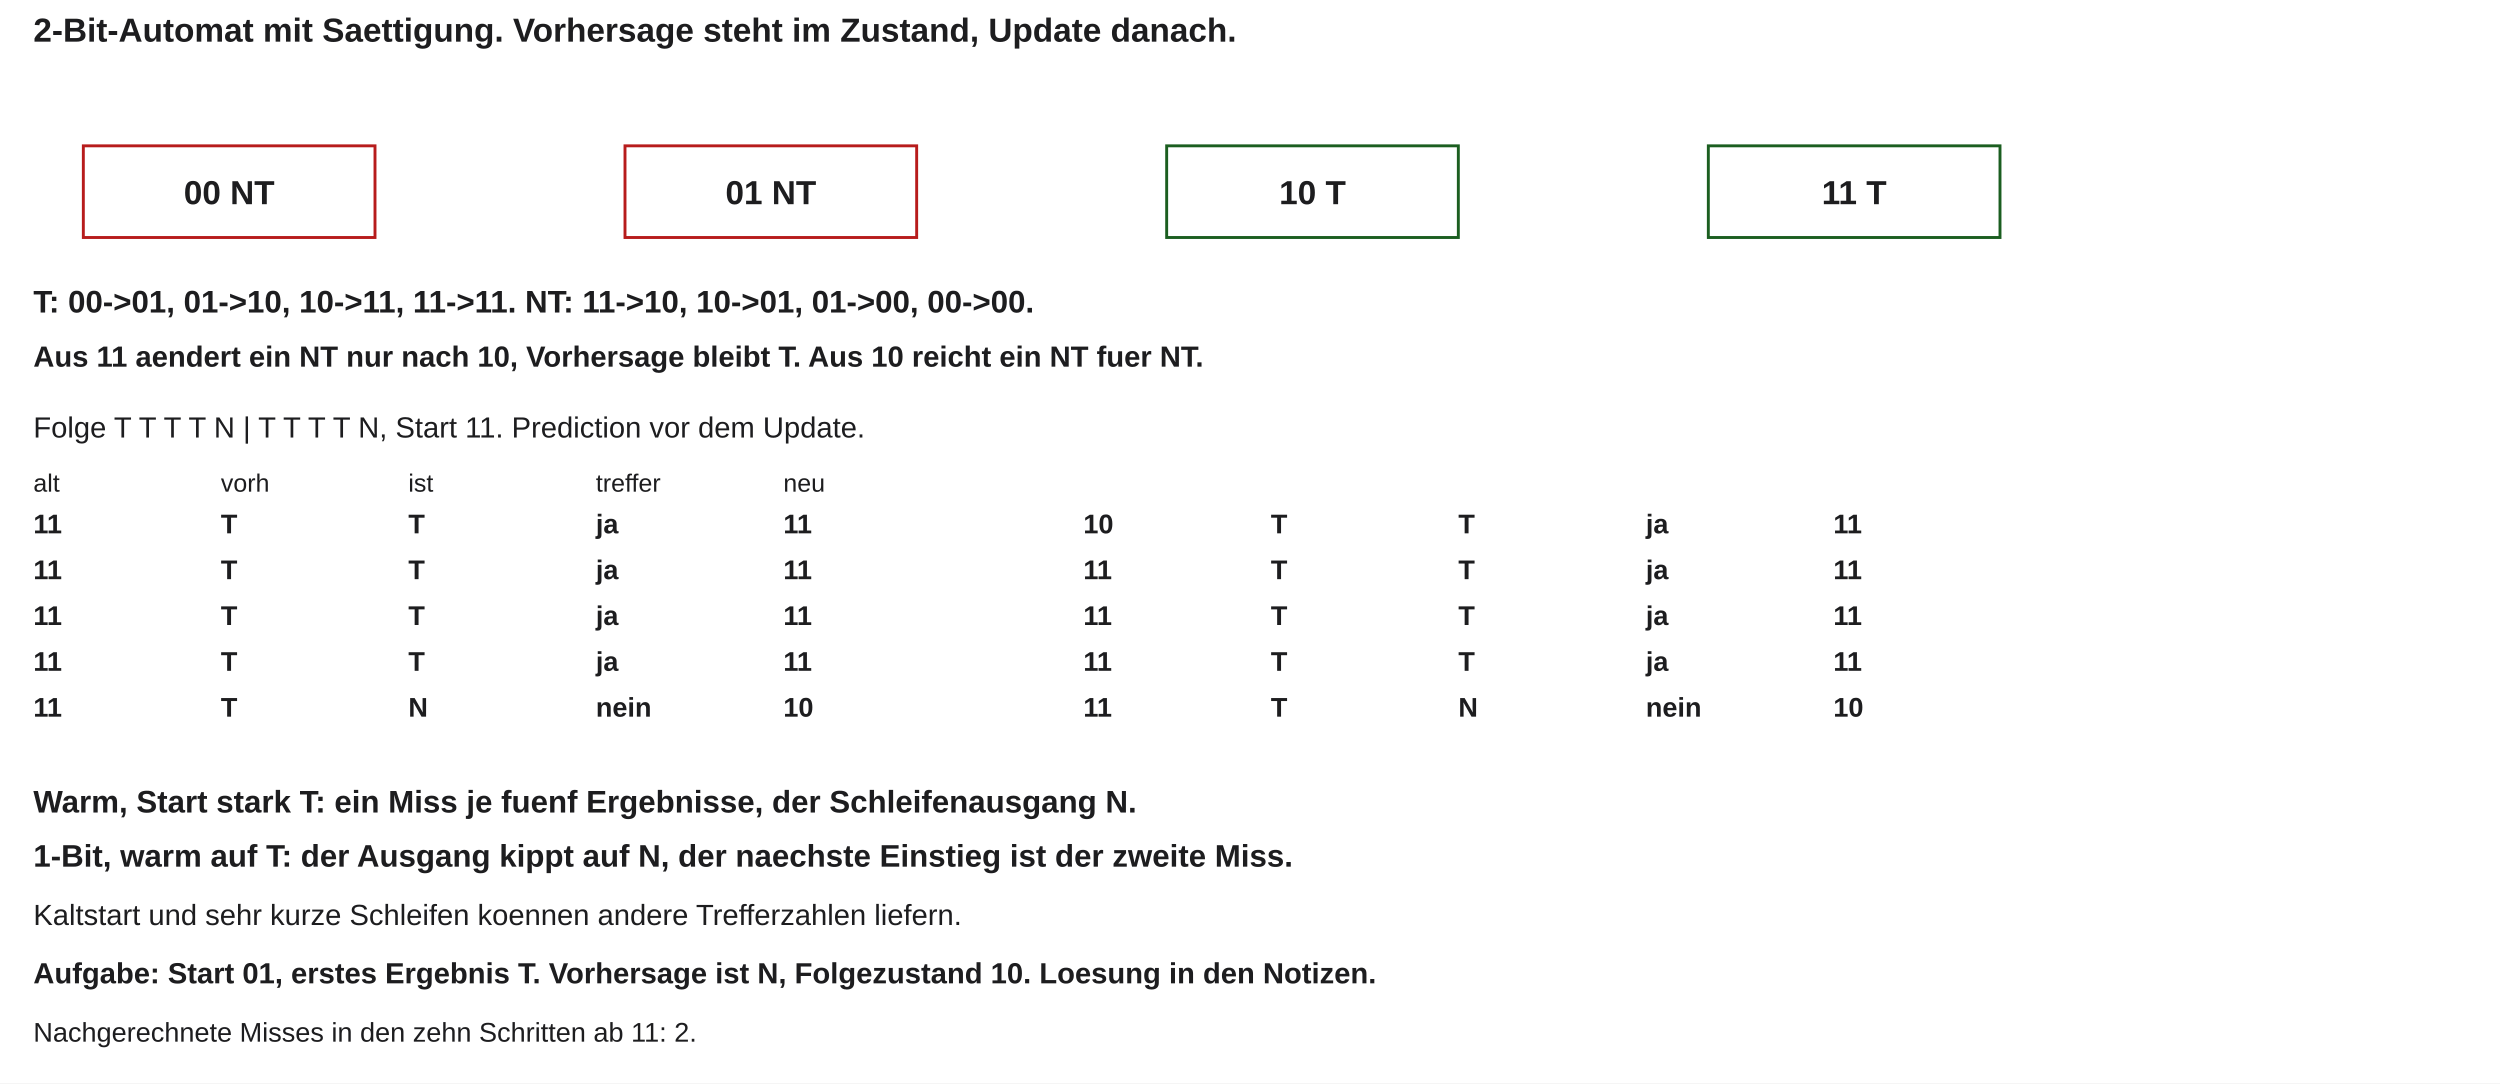
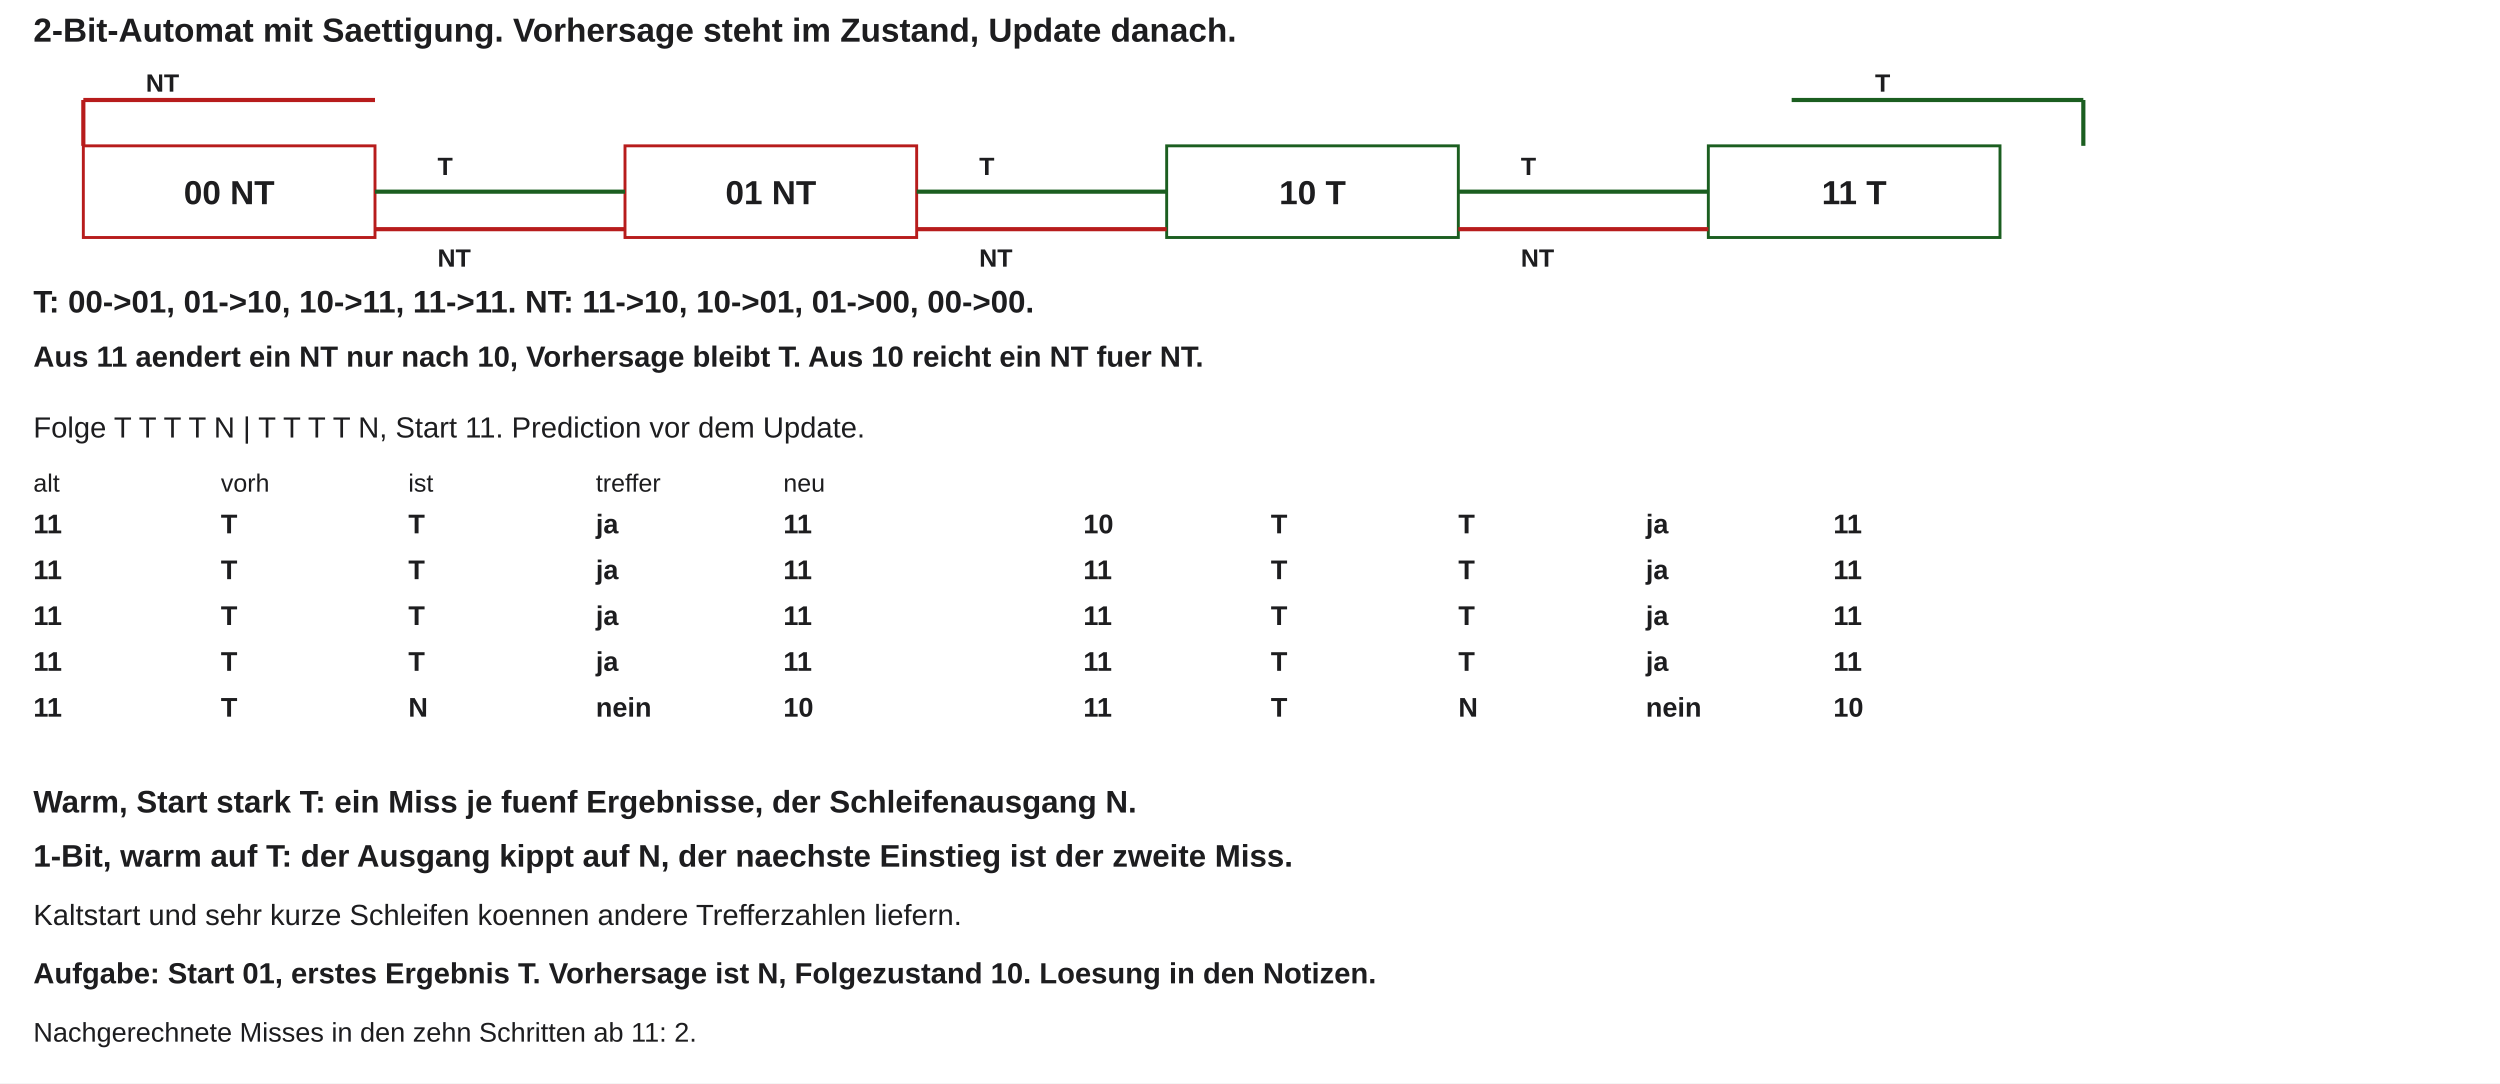
<svg xmlns="http://www.w3.org/2000/svg" viewBox="0 0 1200 520" width="1200" height="520">
  <rect width="1200" height="520" fill="#fff" />
  <style>text{font-family:Arial,Helvetica,sans-serif;fill:#1D1D1F}</style>
  <text x="16" y="20" font-size="16" font-weight="600" fill="#1D1D1F" text-anchor="start">2-Bit-Automat mit Saettigung. Vorhersage steht im Zustand, Update danach.</text>
  <rect x="40" y="70" width="140" height="44" fill="#fff" stroke="#B71C1C" stroke-width="1.4" />
  <text x="110" y="98" font-size="16" font-weight="700" fill="#B71C1C" text-anchor="middle">00 NT</text>
  <rect x="300" y="70" width="140" height="44" fill="#fff" stroke="#B71C1C" stroke-width="1.4" />
  <text x="370" y="98" font-size="16" font-weight="700" fill="#B71C1C" text-anchor="middle">01 NT</text>
  <rect x="560" y="70" width="140" height="44" fill="#fff" stroke="#1B5E20" stroke-width="1.4" />
  <text x="630" y="98" font-size="16" font-weight="700" fill="#1B5E20" text-anchor="middle">10 T</text>
  <rect x="820" y="70" width="140" height="44" fill="#fff" stroke="#1B5E20" stroke-width="1.4" />
  <text x="890" y="98" font-size="16" font-weight="700" fill="#1B5E20" text-anchor="middle">11 T</text>
+   <line x1="180" y1="92" x2="300" y2="92" stroke="#1B5E20" stroke-width="2" />
+   <line x1="440" y1="92" x2="560" y2="92" stroke="#1B5E20" stroke-width="2" />
+   <line x1="700" y1="92" x2="820" y2="92" stroke="#1B5E20" stroke-width="2" />
+   <text x="210" y="84" font-size="12" font-weight="600" fill="#1B5E20" text-anchor="start">T</text>
+   <text x="470" y="84" font-size="12" font-weight="600" fill="#1B5E20" text-anchor="start">T</text>
+   <text x="730" y="84" font-size="12" font-weight="600" fill="#1B5E20" text-anchor="start">T</text>
+   <line x1="820" y1="110" x2="700" y2="110" stroke="#B71C1C" stroke-width="2" />
+   <line x1="560" y1="110" x2="440" y2="110" stroke="#B71C1C" stroke-width="2" />
+   <line x1="300" y1="110" x2="180" y2="110" stroke="#B71C1C" stroke-width="2" />
+   <text x="730" y="128" font-size="12" font-weight="600" fill="#B71C1C" text-anchor="start">NT</text>
+   <text x="470" y="128" font-size="12" font-weight="600" fill="#B71C1C" text-anchor="start">NT</text>
+   <text x="210" y="128" font-size="12" font-weight="600" fill="#B71C1C" text-anchor="start">NT</text>
+   <line x1="40" y1="48" x2="40" y2="70" stroke="#B71C1C" stroke-width="2" />
+   <line x1="180" y1="48" x2="40" y2="48" stroke="#B71C1C" stroke-width="2" />
+   <text x="70" y="44" font-size="12" font-weight="600" fill="#B71C1C" text-anchor="start">NT</text>
+   <line x1="860" y1="48" x2="1000" y2="48" stroke="#1B5E20" stroke-width="2" />
+   <line x1="1000" y1="48" x2="1000" y2="70" stroke="#1B5E20" stroke-width="2" />
+   <text x="900" y="44" font-size="12" font-weight="600" fill="#1B5E20" text-anchor="start">T</text>
  <text x="16" y="150" font-size="15" font-weight="600" fill="#1D1D1F" text-anchor="start">T: 00-&gt;01, 01-&gt;10, 10-&gt;11, 11-&gt;11. NT: 11-&gt;10, 10-&gt;01, 01-&gt;00, 00-&gt;00.</text>
  <text x="16" y="176" font-size="14" font-weight="600" fill="#E65100" text-anchor="start">Aus 11 aendert ein NT nur nach 10, Vorhersage bleibt T. Aus 10 reicht ein NT fuer NT.</text>
  <text x="16" y="210" font-size="14" font-weight="400" fill="#5F6368" text-anchor="start">Folge T T T T N | T T T T N, Start 11. Prediction vor dem Update.</text>
  <text x="16" y="236" font-size="12" font-weight="400" fill="#5F6368" text-anchor="start">alt</text>
  <text x="106" y="236" font-size="12" font-weight="400" fill="#5F6368" text-anchor="start">vorh</text>
  <text x="196" y="236" font-size="12" font-weight="400" fill="#5F6368" text-anchor="start">ist</text>
  <text x="286" y="236" font-size="12" font-weight="400" fill="#5F6368" text-anchor="start">treffer</text>
  <text x="376" y="236" font-size="12" font-weight="400" fill="#5F6368" text-anchor="start">neu</text>
  <text x="16" y="256" font-size="13" font-weight="600" fill="#1B5E20" text-anchor="start">11</text>
  <text x="106" y="256" font-size="13" font-weight="600" fill="#1B5E20" text-anchor="start">T</text>
  <text x="196" y="256" font-size="13" font-weight="600" fill="#1B5E20" text-anchor="start">T</text>
  <text x="286" y="256" font-size="13" font-weight="600" fill="#1B5E20" text-anchor="start">ja</text>
  <text x="376" y="256" font-size="13" font-weight="600" fill="#1B5E20" text-anchor="start">11</text>
  <text x="16" y="278" font-size="13" font-weight="600" fill="#1B5E20" text-anchor="start">11</text>
  <text x="106" y="278" font-size="13" font-weight="600" fill="#1B5E20" text-anchor="start">T</text>
  <text x="196" y="278" font-size="13" font-weight="600" fill="#1B5E20" text-anchor="start">T</text>
  <text x="286" y="278" font-size="13" font-weight="600" fill="#1B5E20" text-anchor="start">ja</text>
  <text x="376" y="278" font-size="13" font-weight="600" fill="#1B5E20" text-anchor="start">11</text>
  <text x="16" y="300" font-size="13" font-weight="600" fill="#1B5E20" text-anchor="start">11</text>
  <text x="106" y="300" font-size="13" font-weight="600" fill="#1B5E20" text-anchor="start">T</text>
  <text x="196" y="300" font-size="13" font-weight="600" fill="#1B5E20" text-anchor="start">T</text>
  <text x="286" y="300" font-size="13" font-weight="600" fill="#1B5E20" text-anchor="start">ja</text>
  <text x="376" y="300" font-size="13" font-weight="600" fill="#1B5E20" text-anchor="start">11</text>
  <text x="16" y="322" font-size="13" font-weight="600" fill="#1B5E20" text-anchor="start">11</text>
  <text x="106" y="322" font-size="13" font-weight="600" fill="#1B5E20" text-anchor="start">T</text>
  <text x="196" y="322" font-size="13" font-weight="600" fill="#1B5E20" text-anchor="start">T</text>
  <text x="286" y="322" font-size="13" font-weight="600" fill="#1B5E20" text-anchor="start">ja</text>
  <text x="376" y="322" font-size="13" font-weight="600" fill="#1B5E20" text-anchor="start">11</text>
  <text x="16" y="344" font-size="13" font-weight="600" fill="#B71C1C" text-anchor="start">11</text>
  <text x="106" y="344" font-size="13" font-weight="600" fill="#B71C1C" text-anchor="start">T</text>
  <text x="196" y="344" font-size="13" font-weight="600" fill="#B71C1C" text-anchor="start">N</text>
  <text x="286" y="344" font-size="13" font-weight="600" fill="#B71C1C" text-anchor="start">nein</text>
  <text x="376" y="344" font-size="13" font-weight="600" fill="#B71C1C" text-anchor="start">10</text>
  <text x="520" y="256" font-size="13" font-weight="600" fill="#1B5E20" text-anchor="start">10</text>
  <text x="610" y="256" font-size="13" font-weight="600" fill="#1B5E20" text-anchor="start">T</text>
  <text x="700" y="256" font-size="13" font-weight="600" fill="#1B5E20" text-anchor="start">T</text>
  <text x="790" y="256" font-size="13" font-weight="600" fill="#1B5E20" text-anchor="start">ja</text>
  <text x="880" y="256" font-size="13" font-weight="600" fill="#1B5E20" text-anchor="start">11</text>
  <text x="520" y="278" font-size="13" font-weight="600" fill="#1B5E20" text-anchor="start">11</text>
  <text x="610" y="278" font-size="13" font-weight="600" fill="#1B5E20" text-anchor="start">T</text>
  <text x="700" y="278" font-size="13" font-weight="600" fill="#1B5E20" text-anchor="start">T</text>
  <text x="790" y="278" font-size="13" font-weight="600" fill="#1B5E20" text-anchor="start">ja</text>
  <text x="880" y="278" font-size="13" font-weight="600" fill="#1B5E20" text-anchor="start">11</text>
  <text x="520" y="300" font-size="13" font-weight="600" fill="#1B5E20" text-anchor="start">11</text>
  <text x="610" y="300" font-size="13" font-weight="600" fill="#1B5E20" text-anchor="start">T</text>
  <text x="700" y="300" font-size="13" font-weight="600" fill="#1B5E20" text-anchor="start">T</text>
  <text x="790" y="300" font-size="13" font-weight="600" fill="#1B5E20" text-anchor="start">ja</text>
  <text x="880" y="300" font-size="13" font-weight="600" fill="#1B5E20" text-anchor="start">11</text>
  <text x="520" y="322" font-size="13" font-weight="600" fill="#1B5E20" text-anchor="start">11</text>
  <text x="610" y="322" font-size="13" font-weight="600" fill="#1B5E20" text-anchor="start">T</text>
  <text x="700" y="322" font-size="13" font-weight="600" fill="#1B5E20" text-anchor="start">T</text>
  <text x="790" y="322" font-size="13" font-weight="600" fill="#1B5E20" text-anchor="start">ja</text>
  <text x="880" y="322" font-size="13" font-weight="600" fill="#1B5E20" text-anchor="start">11</text>
  <text x="520" y="344" font-size="13" font-weight="600" fill="#B71C1C" text-anchor="start">11</text>
  <text x="610" y="344" font-size="13" font-weight="600" fill="#B71C1C" text-anchor="start">T</text>
  <text x="700" y="344" font-size="13" font-weight="600" fill="#B71C1C" text-anchor="start">N</text>
  <text x="790" y="344" font-size="13" font-weight="600" fill="#B71C1C" text-anchor="start">nein</text>
  <text x="880" y="344" font-size="13" font-weight="600" fill="#B71C1C" text-anchor="start">10</text>
  <text x="16" y="390" font-size="15" font-weight="600" fill="#1B5E20" text-anchor="start">Warm, Start stark T: ein Miss je fuenf Ergebnisse, der Schleifenausgang N.</text>
  <text x="16" y="416" font-size="15" font-weight="600" fill="#B71C1C" text-anchor="start">1-Bit, warm auf T: der Ausgang kippt auf N, der naechste Einstieg ist der zweite Miss.</text>
  <text x="16" y="444" font-size="14" font-weight="400" fill="#5F6368" text-anchor="start">Kaltstart und sehr kurze Schleifen koennen andere Trefferzahlen liefern.</text>
  <text x="16" y="472" font-size="14" font-weight="600" fill="#1D1D1F" text-anchor="start">Aufgabe: Start 01, erstes Ergebnis T. Vorhersage ist N, Folgezustand 10. Loesung in den Notizen.</text>
  <text x="16" y="500" font-size="13" font-weight="400" fill="#5F6368" text-anchor="start">Nachgerechnete Misses in den zehn Schritten ab 11: 2.</text>
</svg>
